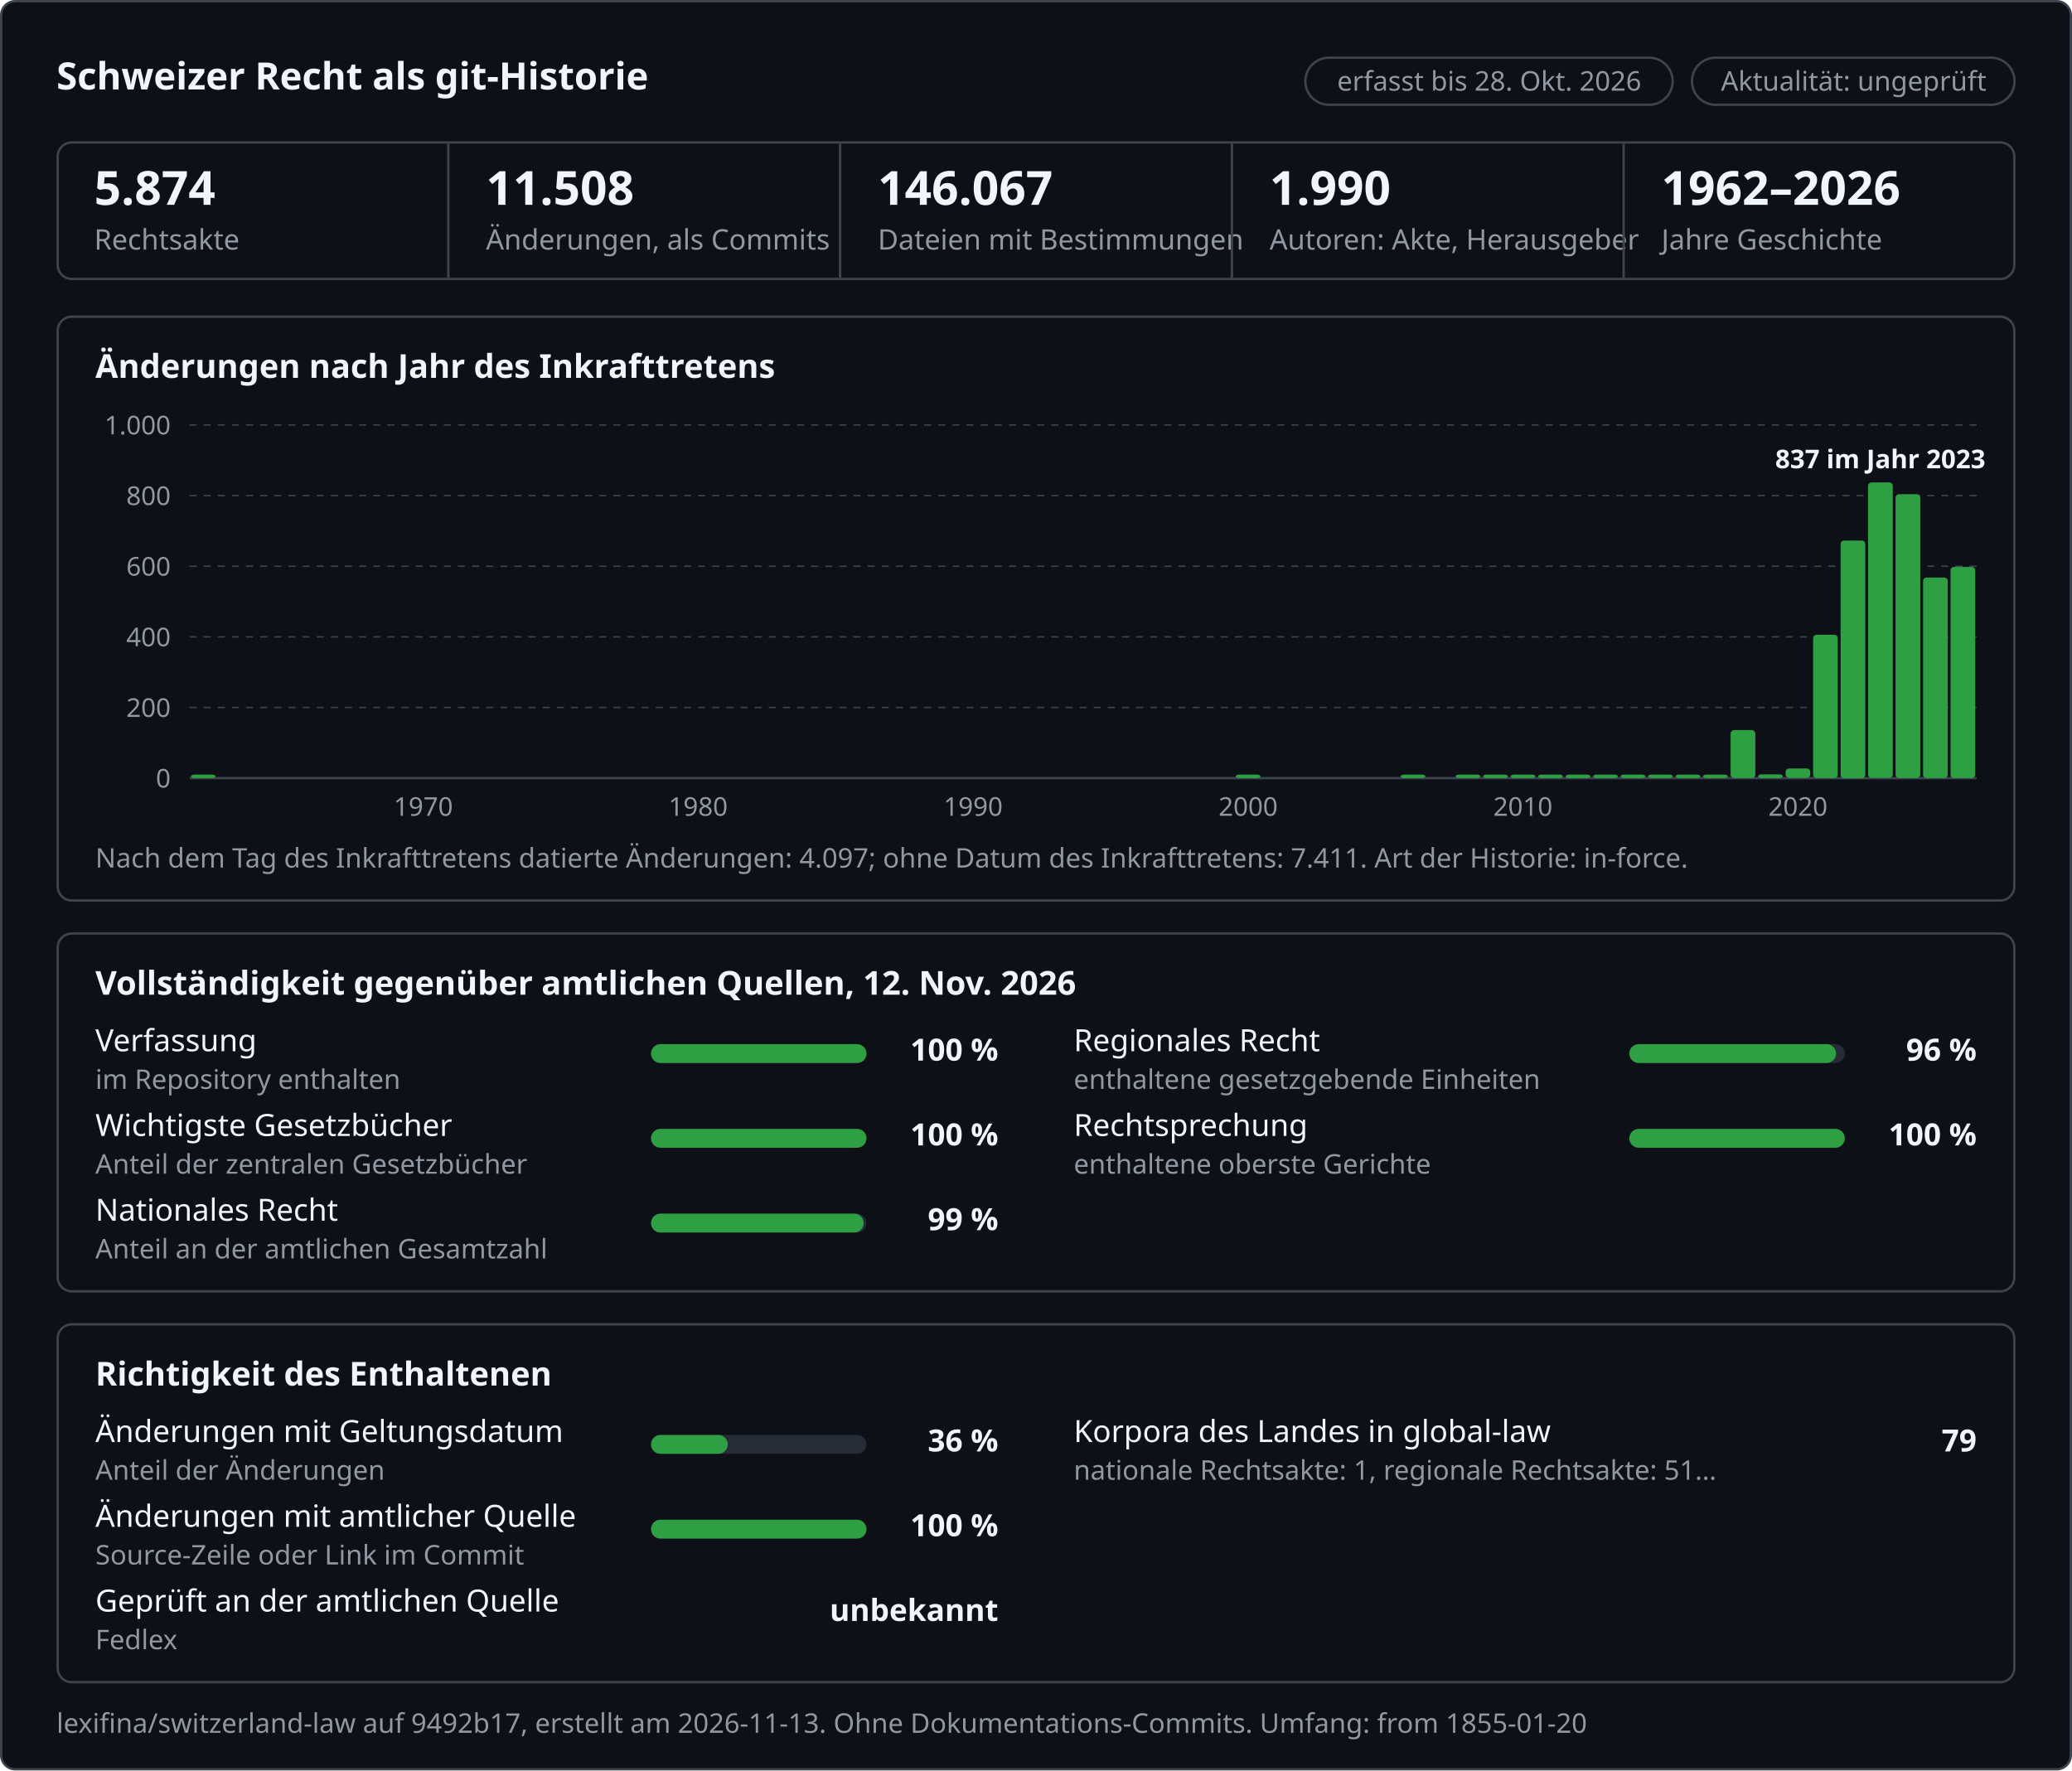
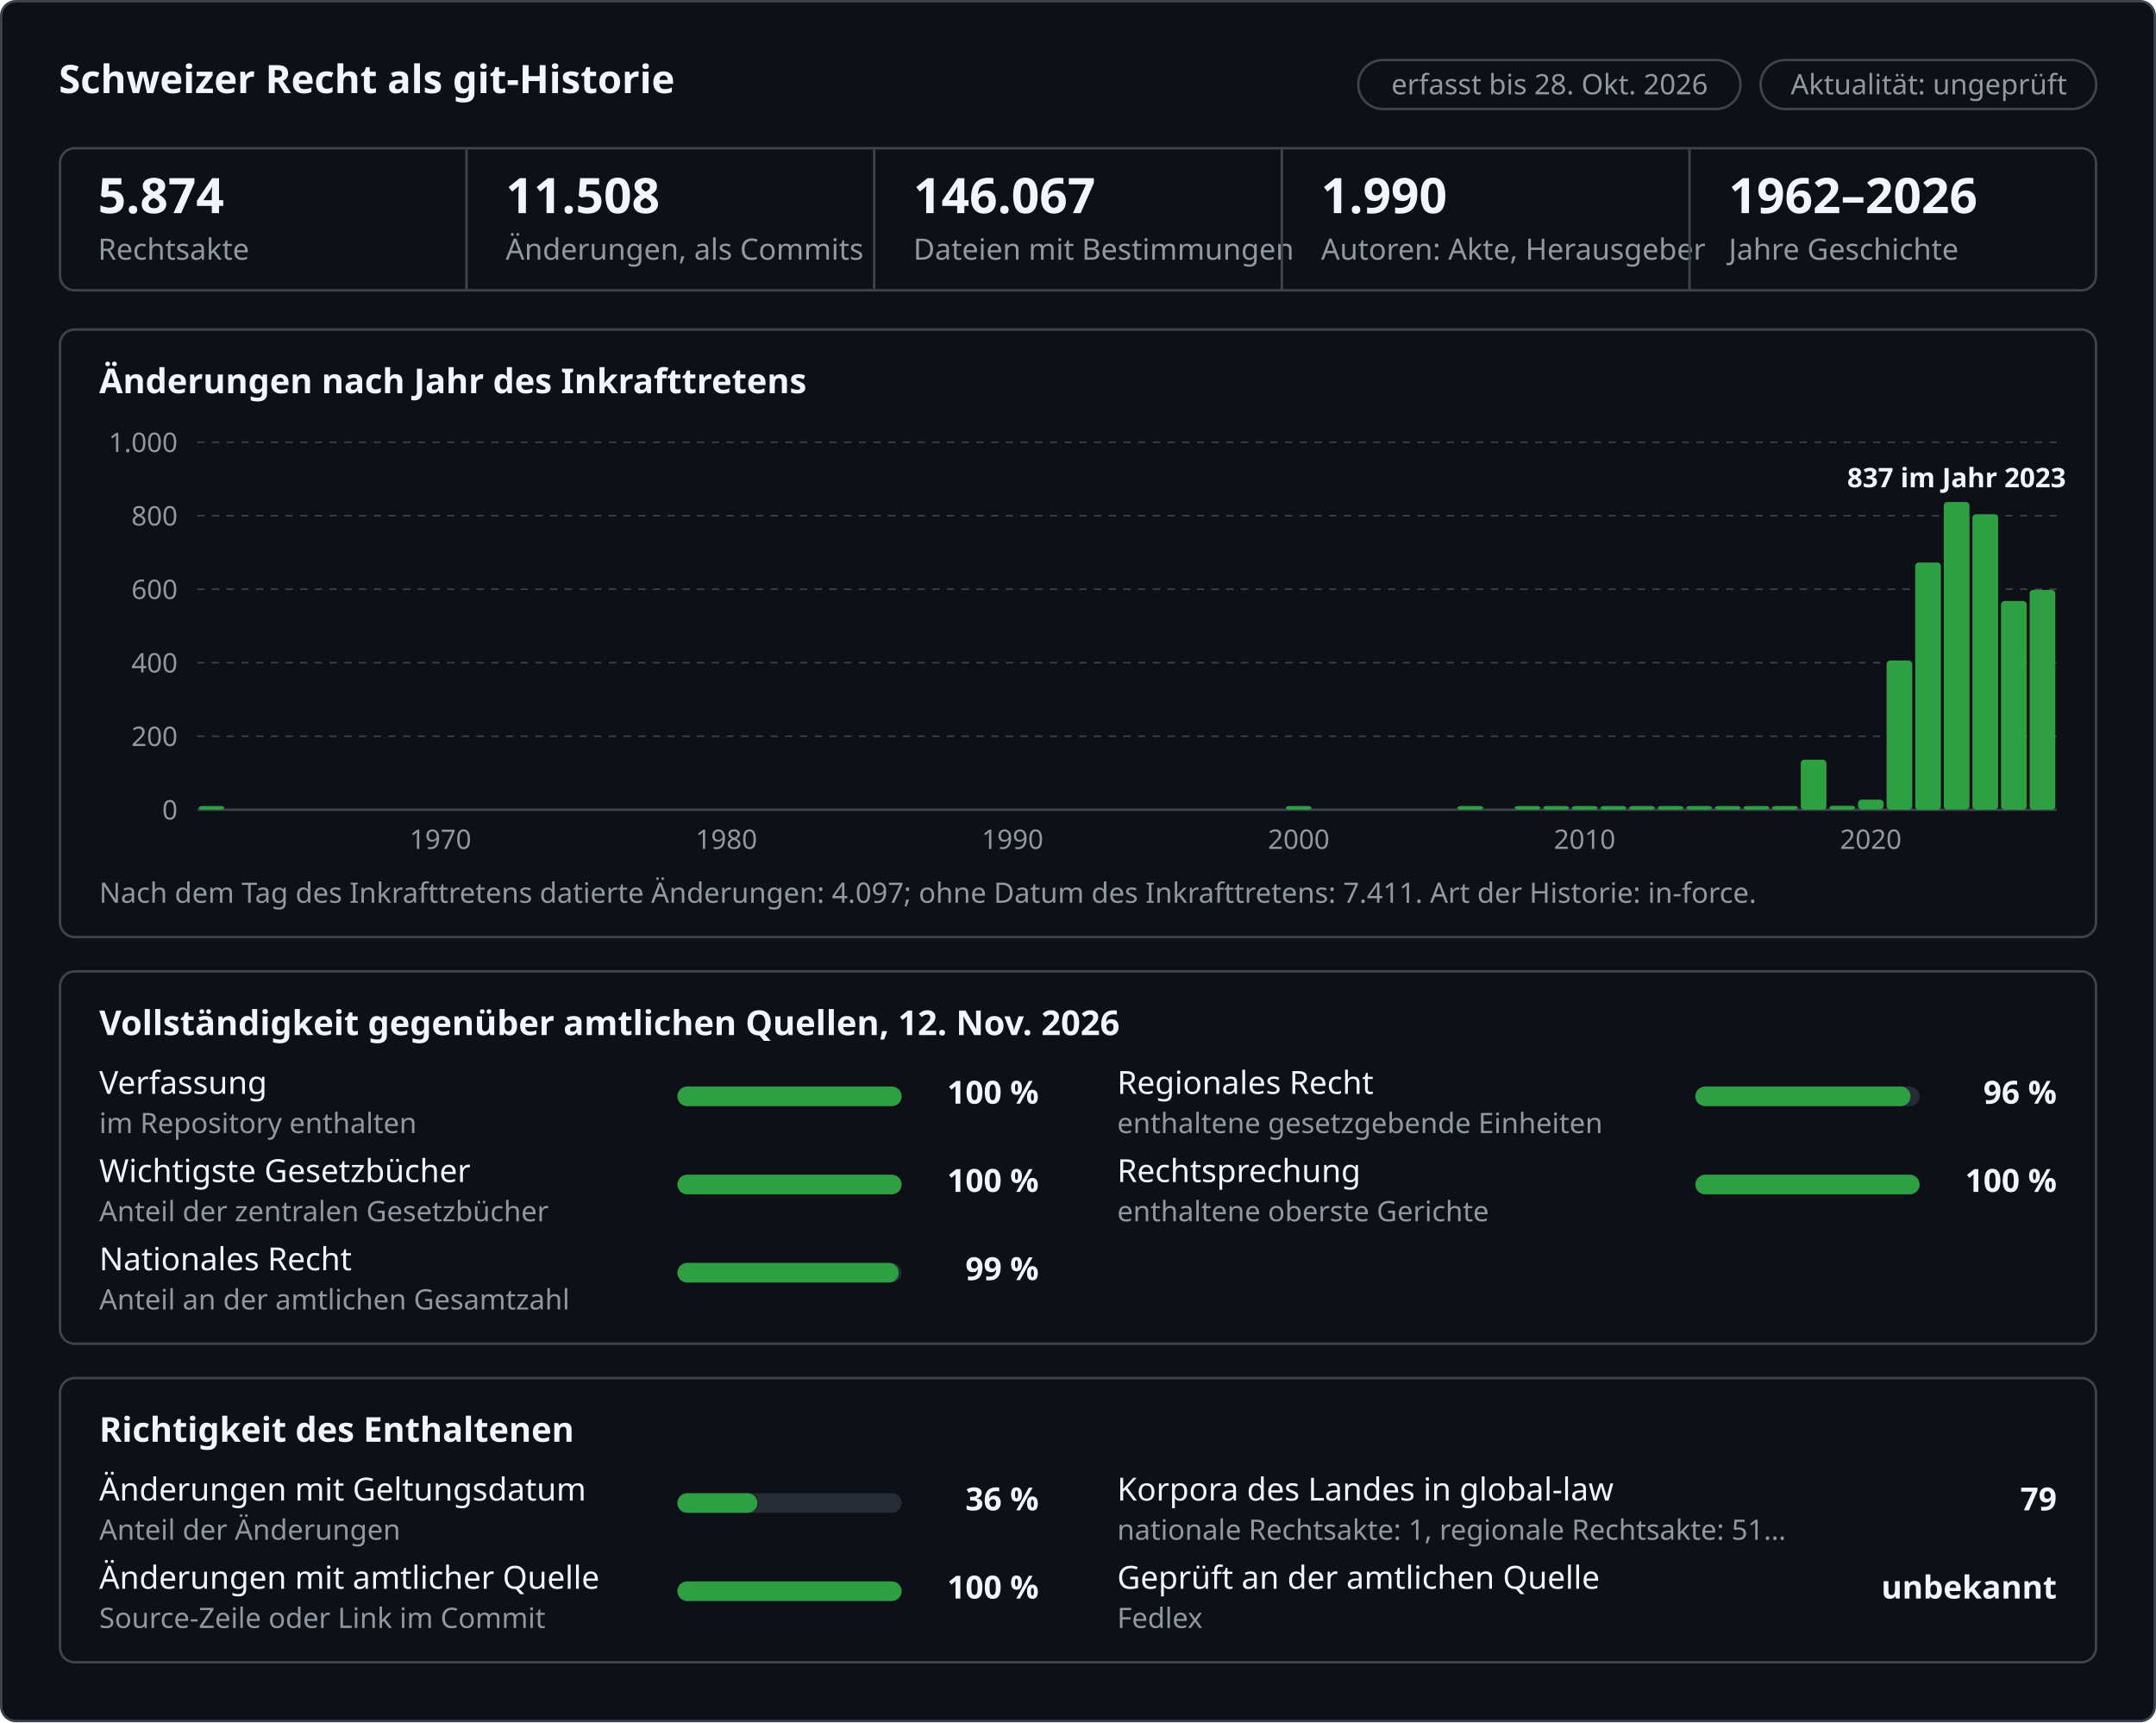
- <svg xmlns="http://www.w3.org/2000/svg" width="880" height="752" viewBox="0 0 880 752" font-family="-apple-system,BlinkMacSystemFont,Segoe UI,Noto Sans,Helvetica,Arial,sans-serif">
-   <rect x="0.5" y="0.5" width="879" height="751" rx="6" fill="#0d1117" stroke="#3d444d" />
+ <svg xmlns="http://www.w3.org/2000/svg" width="880" height="703" viewBox="0 0 880 703" font-family="-apple-system,BlinkMacSystemFont,Segoe UI,Noto Sans,Helvetica,Arial,sans-serif">
+   <rect x="0.5" y="0.5" width="879" height="702" rx="6" fill="#0d1117" stroke="#3d444d" />
  <text x="24" y="38" font-size="16" font-weight="600" fill="#f0f6fc">Schweizer Recht als git-Historie</text>
  <rect x="554.4" y="24.5" width="156" height="20" rx="10" fill="none" stroke="#3d444d" />
  <text x="632.5" y="38.5" font-size="11.5" font-weight="500" text-anchor="middle" fill="#9198a1">erfasst bis 28. Okt. 2026</text>
  <rect x="718.6" y="24.5" width="137" height="20" rx="10" fill="none" stroke="#3d444d" />
  <text x="787.3" y="38.5" font-size="11.5" font-weight="500" text-anchor="middle" fill="#9198a1">Aktualität: ungeprüft</text>
  <rect x="24.5" y="60.5" width="831" height="58" rx="6" fill="#0d1117" stroke="#3d444d" />
  <text x="40.0" y="87" font-size="20" font-weight="600" fill="#f0f6fc">5.874</text>
  <text x="40.0" y="106" font-size="12" fill="#9198a1">Rechtsakte</text>
  <line x1="190.4" y1="61" x2="190.4" y2="118" stroke="#3d444d" />
  <text x="206.4" y="87" font-size="20" font-weight="600" fill="#f0f6fc">11.508</text>
  <text x="206.4" y="106" font-size="12" fill="#9198a1">Änderungen, als Commits</text>
  <line x1="356.8" y1="61" x2="356.8" y2="118" stroke="#3d444d" />
  <text x="372.8" y="87" font-size="20" font-weight="600" fill="#f0f6fc">146.067</text>
  <text x="372.8" y="106" font-size="12" fill="#9198a1">Dateien mit Bestimmungen</text>
  <line x1="523.2" y1="61" x2="523.2" y2="118" stroke="#3d444d" />
  <text x="539.2" y="87" font-size="20" font-weight="600" fill="#f0f6fc">1.990</text>
  <text x="539.2" y="106" font-size="12" fill="#9198a1" textLength="142" lengthAdjust="spacingAndGlyphs">Autoren: Akte, Herausgeber</text>
  <line x1="689.6" y1="61" x2="689.6" y2="118" stroke="#3d444d" />
  <text x="705.6" y="87" font-size="20" font-weight="600" fill="#f0f6fc">1962–2026</text>
  <text x="705.6" y="106" font-size="12" fill="#9198a1">Jahre Geschichte</text>
  <rect x="24.5" y="134.5" width="831" height="248" rx="6" fill="#0d1117" stroke="#3d444d" />
  <text x="40.5" y="160.5" font-size="14" font-weight="600" fill="#f0f6fc">Änderungen nach Jahr des Inkrafttretens</text>
  <line x1="80.5" y1="330.5" x2="839.5" y2="330.5" stroke="#3d444d" stroke-width="1" />
  <text x="72.5" y="334.5" font-size="11" text-anchor="end" fill="#9198a1">0</text>
  <line x1="80.5" y1="300.5" x2="839.5" y2="300.5" stroke="#3d444d" stroke-width="0.6" stroke-dasharray="3 3" />
  <text x="72.5" y="304.5" font-size="11" text-anchor="end" fill="#9198a1">200</text>
  <line x1="80.5" y1="270.5" x2="839.5" y2="270.5" stroke="#3d444d" stroke-width="0.6" stroke-dasharray="3 3" />
  <text x="72.5" y="274.5" font-size="11" text-anchor="end" fill="#9198a1">400</text>
  <line x1="80.5" y1="240.5" x2="839.5" y2="240.5" stroke="#3d444d" stroke-width="0.6" stroke-dasharray="3 3" />
  <text x="72.5" y="244.5" font-size="11" text-anchor="end" fill="#9198a1">600</text>
  <line x1="80.5" y1="210.5" x2="839.5" y2="210.5" stroke="#3d444d" stroke-width="0.6" stroke-dasharray="3 3" />
  <text x="72.5" y="214.5" font-size="11" text-anchor="end" fill="#9198a1">800</text>
  <line x1="80.5" y1="180.5" x2="839.5" y2="180.5" stroke="#3d444d" stroke-width="0.6" stroke-dasharray="3 3" />
  <text x="72.5" y="184.5" font-size="11" text-anchor="end" fill="#9198a1">1.000</text>
  <rect x="81.10" y="329.0" width="10.48" height="1.5" rx="1.5" fill="#2ea043" />
  <text x="179.8" y="346.5" font-size="11" text-anchor="middle" fill="#9198a1">1970</text>
  <text x="296.5" y="346.5" font-size="11" text-anchor="middle" fill="#9198a1">1980</text>
  <text x="413.3" y="346.5" font-size="11" text-anchor="middle" fill="#9198a1">1990</text>
  <rect x="524.82" y="329.0" width="10.48" height="1.5" rx="1.5" fill="#2ea043" />
  <text x="530.1" y="346.5" font-size="11" text-anchor="middle" fill="#9198a1">2000</text>
  <rect x="594.88" y="329.0" width="10.48" height="1.5" rx="1.5" fill="#2ea043" />
  <rect x="618.24" y="329.0" width="10.48" height="1.5" rx="1.5" fill="#2ea043" />
  <rect x="629.92" y="329.0" width="10.48" height="1.5" rx="1.5" fill="#2ea043" />
  <rect x="641.59" y="329.0" width="10.48" height="1.5" rx="1.5" fill="#2ea043" />
  <text x="646.8" y="346.5" font-size="11" text-anchor="middle" fill="#9198a1">2010</text>
  <rect x="653.27" y="329.0" width="10.48" height="1.5" rx="1.5" fill="#2ea043" />
  <rect x="664.95" y="329.0" width="10.48" height="1.5" rx="1.5" fill="#2ea043" />
  <rect x="676.62" y="329.0" width="10.48" height="1.5" rx="1.5" fill="#2ea043" />
  <rect x="688.30" y="329.0" width="10.48" height="1.5" rx="1.5" fill="#2ea043" />
  <rect x="699.98" y="329.0" width="10.48" height="1.5" rx="1.5" fill="#2ea043" />
  <rect x="711.65" y="329.0" width="10.48" height="1.5" rx="1.5" fill="#2ea043" />
  <rect x="723.33" y="329.0" width="10.48" height="1.5" rx="1.5" fill="#2ea043" />
  <rect x="735.01" y="310.1" width="10.48" height="20.4" rx="1.5" fill="#2ea043" />
  <rect x="746.68" y="328.9" width="10.48" height="1.6" rx="1.5" fill="#2ea043" />
  <rect x="758.36" y="326.4" width="10.48" height="4.0" rx="1.5" fill="#2ea043" />
  <text x="763.6" y="346.5" font-size="11" text-anchor="middle" fill="#9198a1">2020</text>
  <rect x="770.04" y="269.6" width="10.48" height="60.9" rx="1.5" fill="#2ea043" />
  <rect x="781.72" y="229.6" width="10.48" height="101.0" rx="1.5" fill="#2ea043" />
  <rect x="793.39" y="204.9" width="10.48" height="125.5" rx="1.5" fill="#2ea043" />
  <text x="798.6" y="198.9" font-size="11" font-weight="600" text-anchor="middle" fill="#f0f6fc">837 im Jahr 2023</text>
  <rect x="805.07" y="209.9" width="10.48" height="120.6" rx="1.5" fill="#2ea043" />
  <rect x="816.75" y="245.3" width="10.48" height="85.2" rx="1.5" fill="#2ea043" />
  <rect x="828.42" y="240.8" width="10.48" height="89.7" rx="1.5" fill="#2ea043" />
  <text x="40.5" y="368.5" font-size="11.5" fill="#9198a1">Nach dem Tag des Inkrafttretens datierte Änderungen: 4.097; ohne Datum des Inkrafttretens: 7.411. Art der Historie: in-force.</text>
  <rect x="24.5" y="396.5" width="831" height="152" rx="6" fill="#0d1117" stroke="#3d444d" />
  <text x="40.5" y="422.5" font-size="14" font-weight="600" fill="#f0f6fc">Vollständigkeit gegenüber amtlichen Quellen, 12. Nov. 2026</text>
  <text x="40.5" y="446.5" font-size="13" fill="#f0f6fc">Verfassung</text>
  <text x="40.5" y="462.5" font-size="11.5" fill="#9198a1">im Repository enthalten</text>
  <g>
    <rect x="276.5" y="443.5" width="91.5" height="8" rx="4" fill="#262c36" />
    <rect x="276.5" y="443.5" width="91.5" height="8" rx="4" fill="#2ea043" />
  </g>
  <text x="424.0" y="450.5" font-size="13" font-weight="600" text-anchor="end" fill="#f0f6fc">100 %</text>
  <text x="40.5" y="482.5" font-size="13" fill="#f0f6fc">Wichtigste Gesetzbücher</text>
  <text x="40.5" y="498.5" font-size="11.5" fill="#9198a1">Anteil der zentralen Gesetzbücher</text>
  <g>
    <rect x="276.5" y="479.5" width="91.5" height="8" rx="4" fill="#262c36" />
    <rect x="276.5" y="479.5" width="91.5" height="8" rx="4" fill="#2ea043" />
  </g>
  <text x="424.0" y="486.5" font-size="13" font-weight="600" text-anchor="end" fill="#f0f6fc">100 %</text>
  <text x="40.5" y="518.5" font-size="13" fill="#f0f6fc">Nationales Recht</text>
  <text x="40.5" y="534.5" font-size="11.5" fill="#9198a1">Anteil an der amtlichen Gesamtzahl</text>
  <g>
    <rect x="276.5" y="515.5" width="91.5" height="8" rx="4" fill="#262c36" />
    <rect x="276.5" y="515.5" width="90.3" height="8" rx="4" fill="#2ea043" />
  </g>
  <text x="424.0" y="522.5" font-size="13" font-weight="600" text-anchor="end" fill="#f0f6fc">99 %</text>
  <text x="456.0" y="446.5" font-size="13" fill="#f0f6fc">Regionales Recht</text>
  <text x="456.0" y="462.5" font-size="11.5" fill="#9198a1">enthaltene gesetzgebende Einheiten</text>
  <g>
    <rect x="692.0" y="443.5" width="91.5" height="8" rx="4" fill="#262c36" />
    <rect x="692.0" y="443.5" width="87.8" height="8" rx="4" fill="#2ea043" />
  </g>
  <text x="839.5" y="450.5" font-size="13" font-weight="600" text-anchor="end" fill="#f0f6fc">96 %</text>
  <text x="456.0" y="482.5" font-size="13" fill="#f0f6fc">Rechtsprechung</text>
  <text x="456.0" y="498.5" font-size="11.5" fill="#9198a1">enthaltene oberste Gerichte</text>
  <g>
    <rect x="692.0" y="479.5" width="91.5" height="8" rx="4" fill="#262c36" />
    <rect x="692.0" y="479.5" width="91.5" height="8" rx="4" fill="#2ea043" />
  </g>
  <text x="839.5" y="486.5" font-size="13" font-weight="600" text-anchor="end" fill="#f0f6fc">100 %</text>
-   <rect x="24.5" y="562.5" width="831" height="152" rx="6" fill="#0d1117" stroke="#3d444d" />
+   <rect x="24.5" y="562.5" width="831" height="116" rx="6" fill="#0d1117" stroke="#3d444d" />
  <text x="40.5" y="588.5" font-size="14" font-weight="600" fill="#f0f6fc">Richtigkeit des Enthaltenen</text>
  <text x="40.5" y="612.5" font-size="13" fill="#f0f6fc">Änderungen mit Geltungsdatum</text>
  <text x="40.5" y="628.5" font-size="11.5" fill="#9198a1">Anteil der Änderungen</text>
  <g>
    <rect x="276.5" y="609.5" width="91.5" height="8" rx="4" fill="#262c36" />
    <rect x="276.5" y="609.5" width="32.6" height="8" rx="4" fill="#2ea043" />
  </g>
  <text x="424.0" y="616.5" font-size="13" font-weight="600" text-anchor="end" fill="#f0f6fc">36 %</text>
  <text x="40.5" y="648.5" font-size="13" fill="#f0f6fc">Änderungen mit amtlicher Quelle</text>
  <text x="40.5" y="664.5" font-size="11.5" fill="#9198a1">Source-Zeile oder Link im Commit</text>
  <g>
    <rect x="276.5" y="645.5" width="91.5" height="8" rx="4" fill="#262c36" />
    <rect x="276.5" y="645.5" width="91.5" height="8" rx="4" fill="#2ea043" />
  </g>
  <text x="424.0" y="652.5" font-size="13" font-weight="600" text-anchor="end" fill="#f0f6fc">100 %</text>
-   <text x="40.5" y="684.5" font-size="13" fill="#f0f6fc">Geprüft an der amtlichen Quelle</text>
-   <text x="40.5" y="700.5" font-size="11.5" fill="#9198a1">Fedlex</text>
-   <text x="424.0" y="688.5" font-size="13" font-weight="600" text-anchor="end" fill="#f0f6fc">unbekannt</text>
  <text x="456.0" y="612.5" font-size="13" fill="#f0f6fc">Korpora des Landes in global-law</text>
  <text x="456.0" y="628.5" font-size="11.5" fill="#9198a1">nationale Rechtsakte: 1, regionale Rechtsakte: 51…</text>
  <text x="839.5" y="616.5" font-size="13" font-weight="600" text-anchor="end" fill="#f0f6fc">79</text>
-   <text x="24" y="736" font-size="11.5" fill="#9198a1">lexifina/switzerland-law auf 9492b17, erstellt am 2026-11-13. Ohne Dokumentations-Commits. Umfang: from 1855-01-20</text>
+   <text x="456.0" y="648.5" font-size="13" fill="#f0f6fc">Geprüft an der amtlichen Quelle</text>
+   <text x="456.0" y="664.5" font-size="11.5" fill="#9198a1">Fedlex</text>
+   <text x="839.5" y="652.5" font-size="13" font-weight="600" text-anchor="end" fill="#f0f6fc">unbekannt</text>
</svg>
